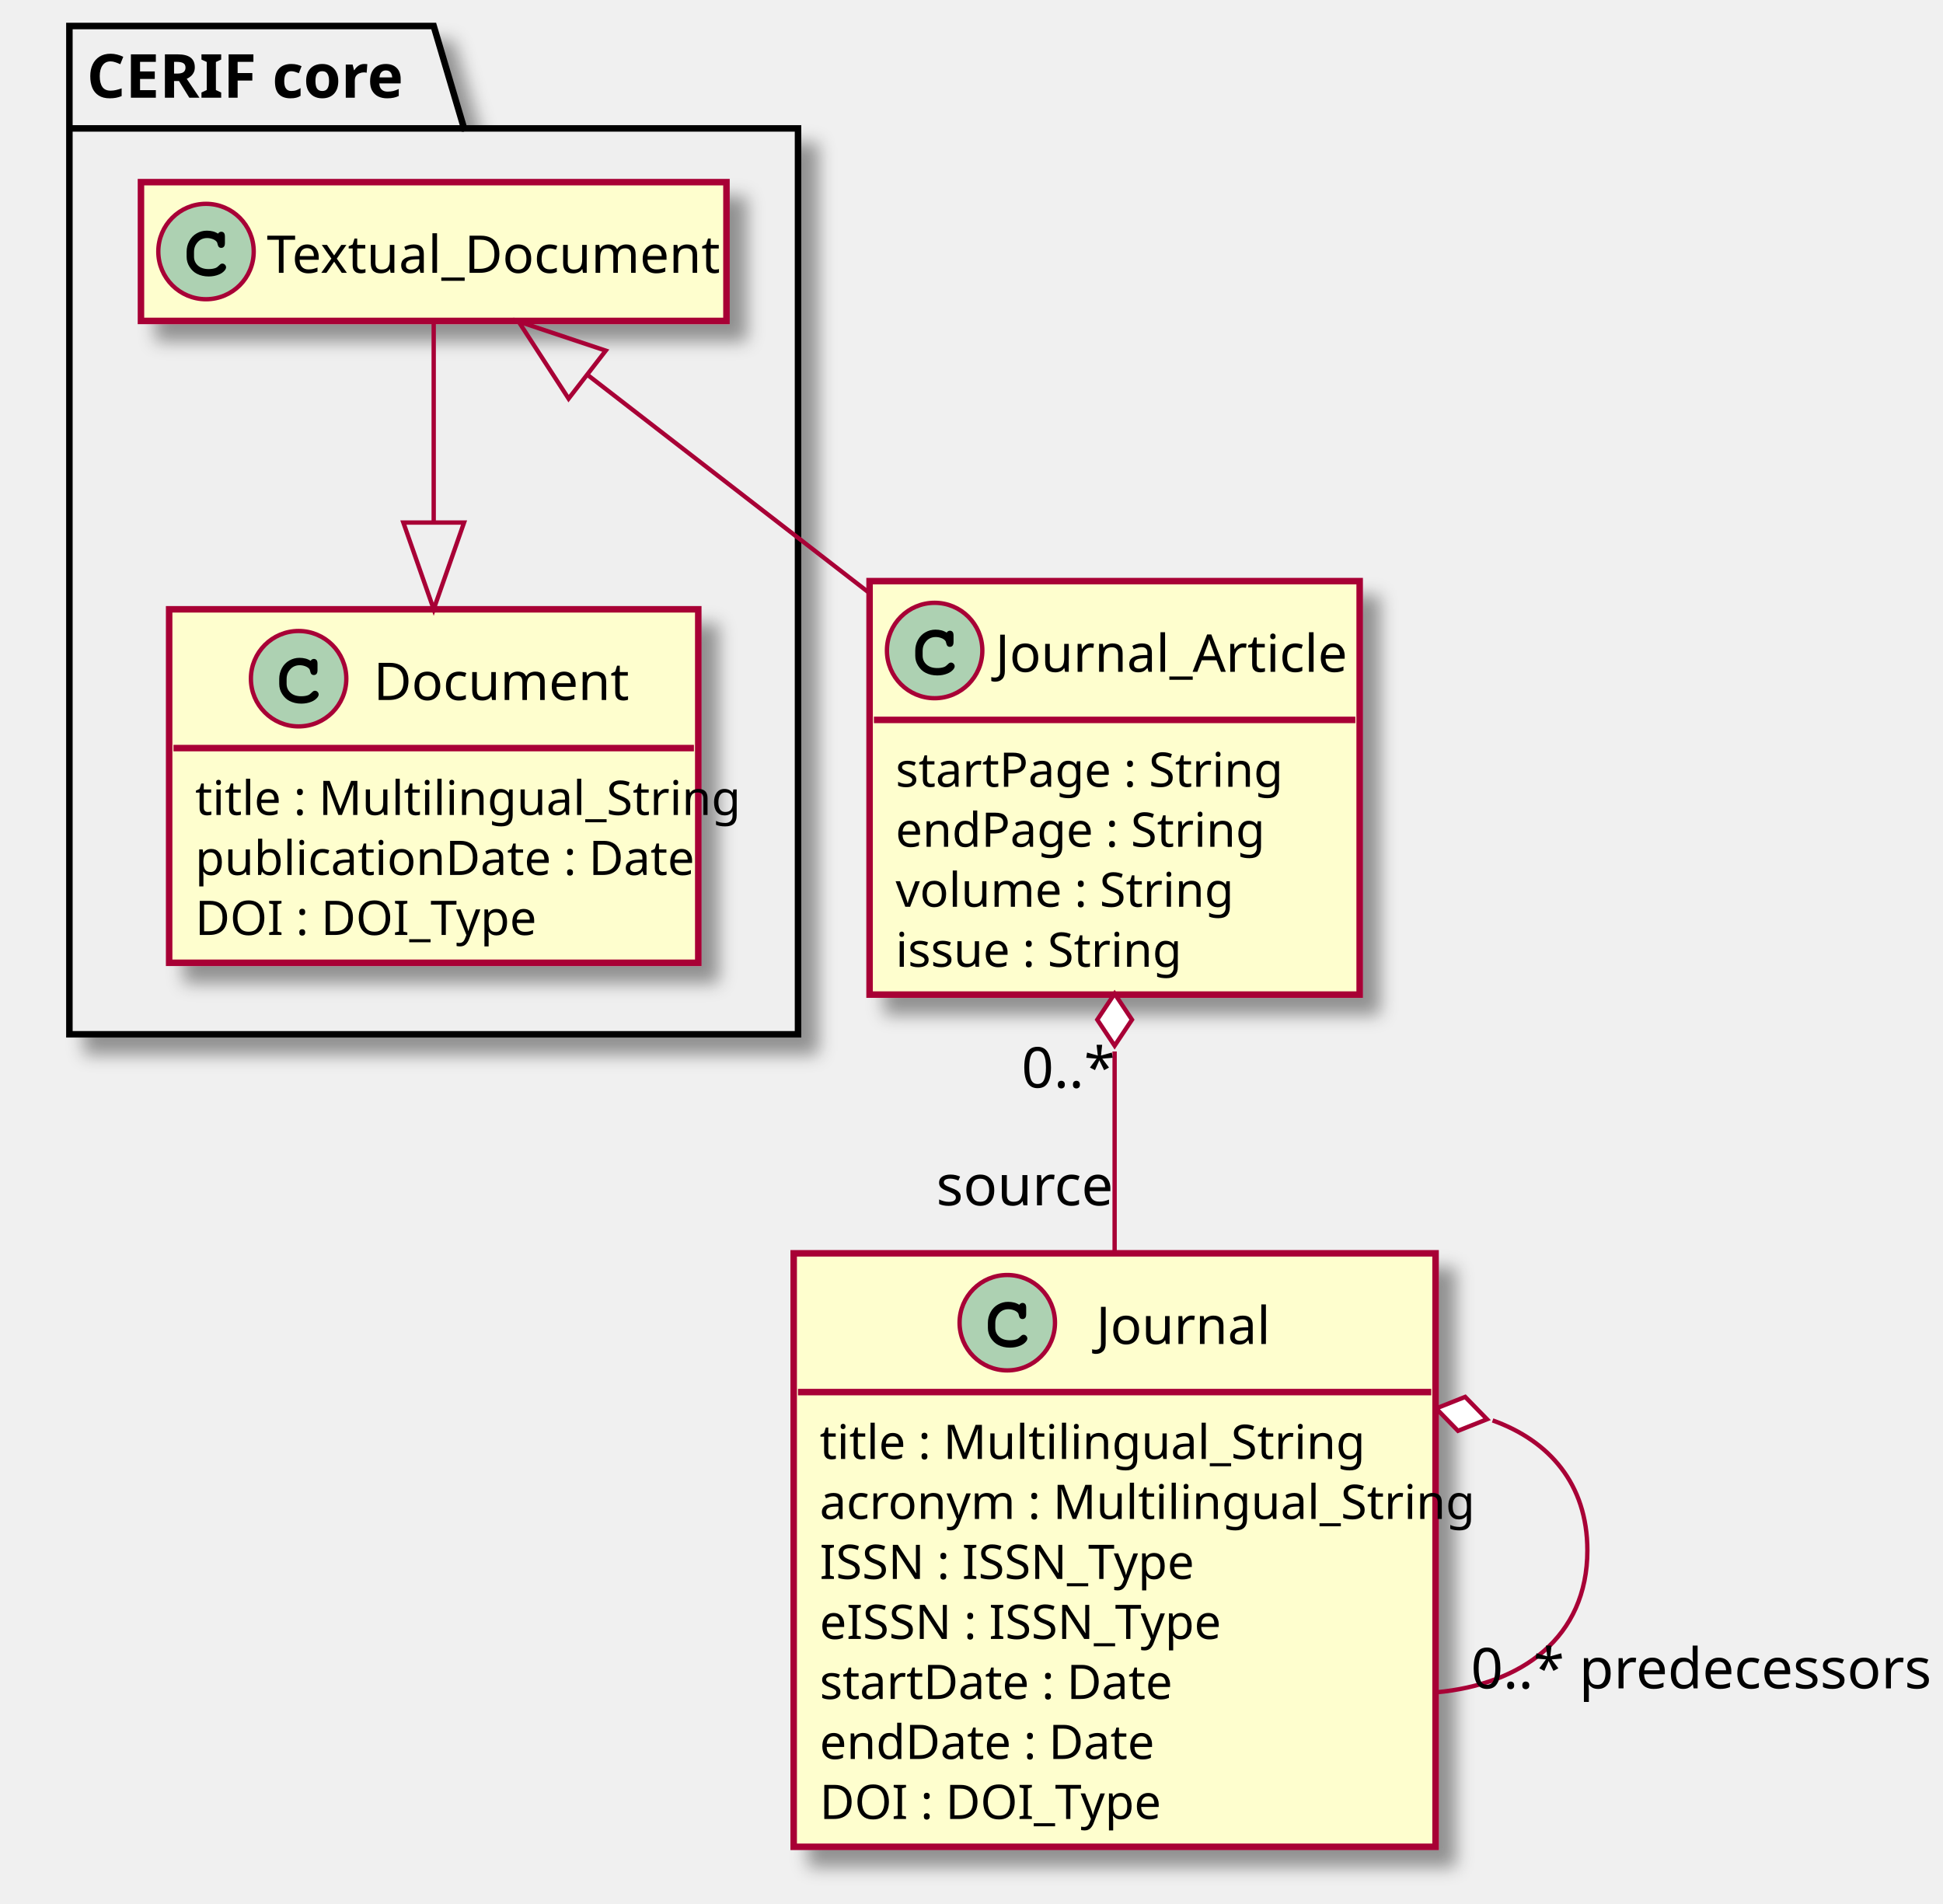
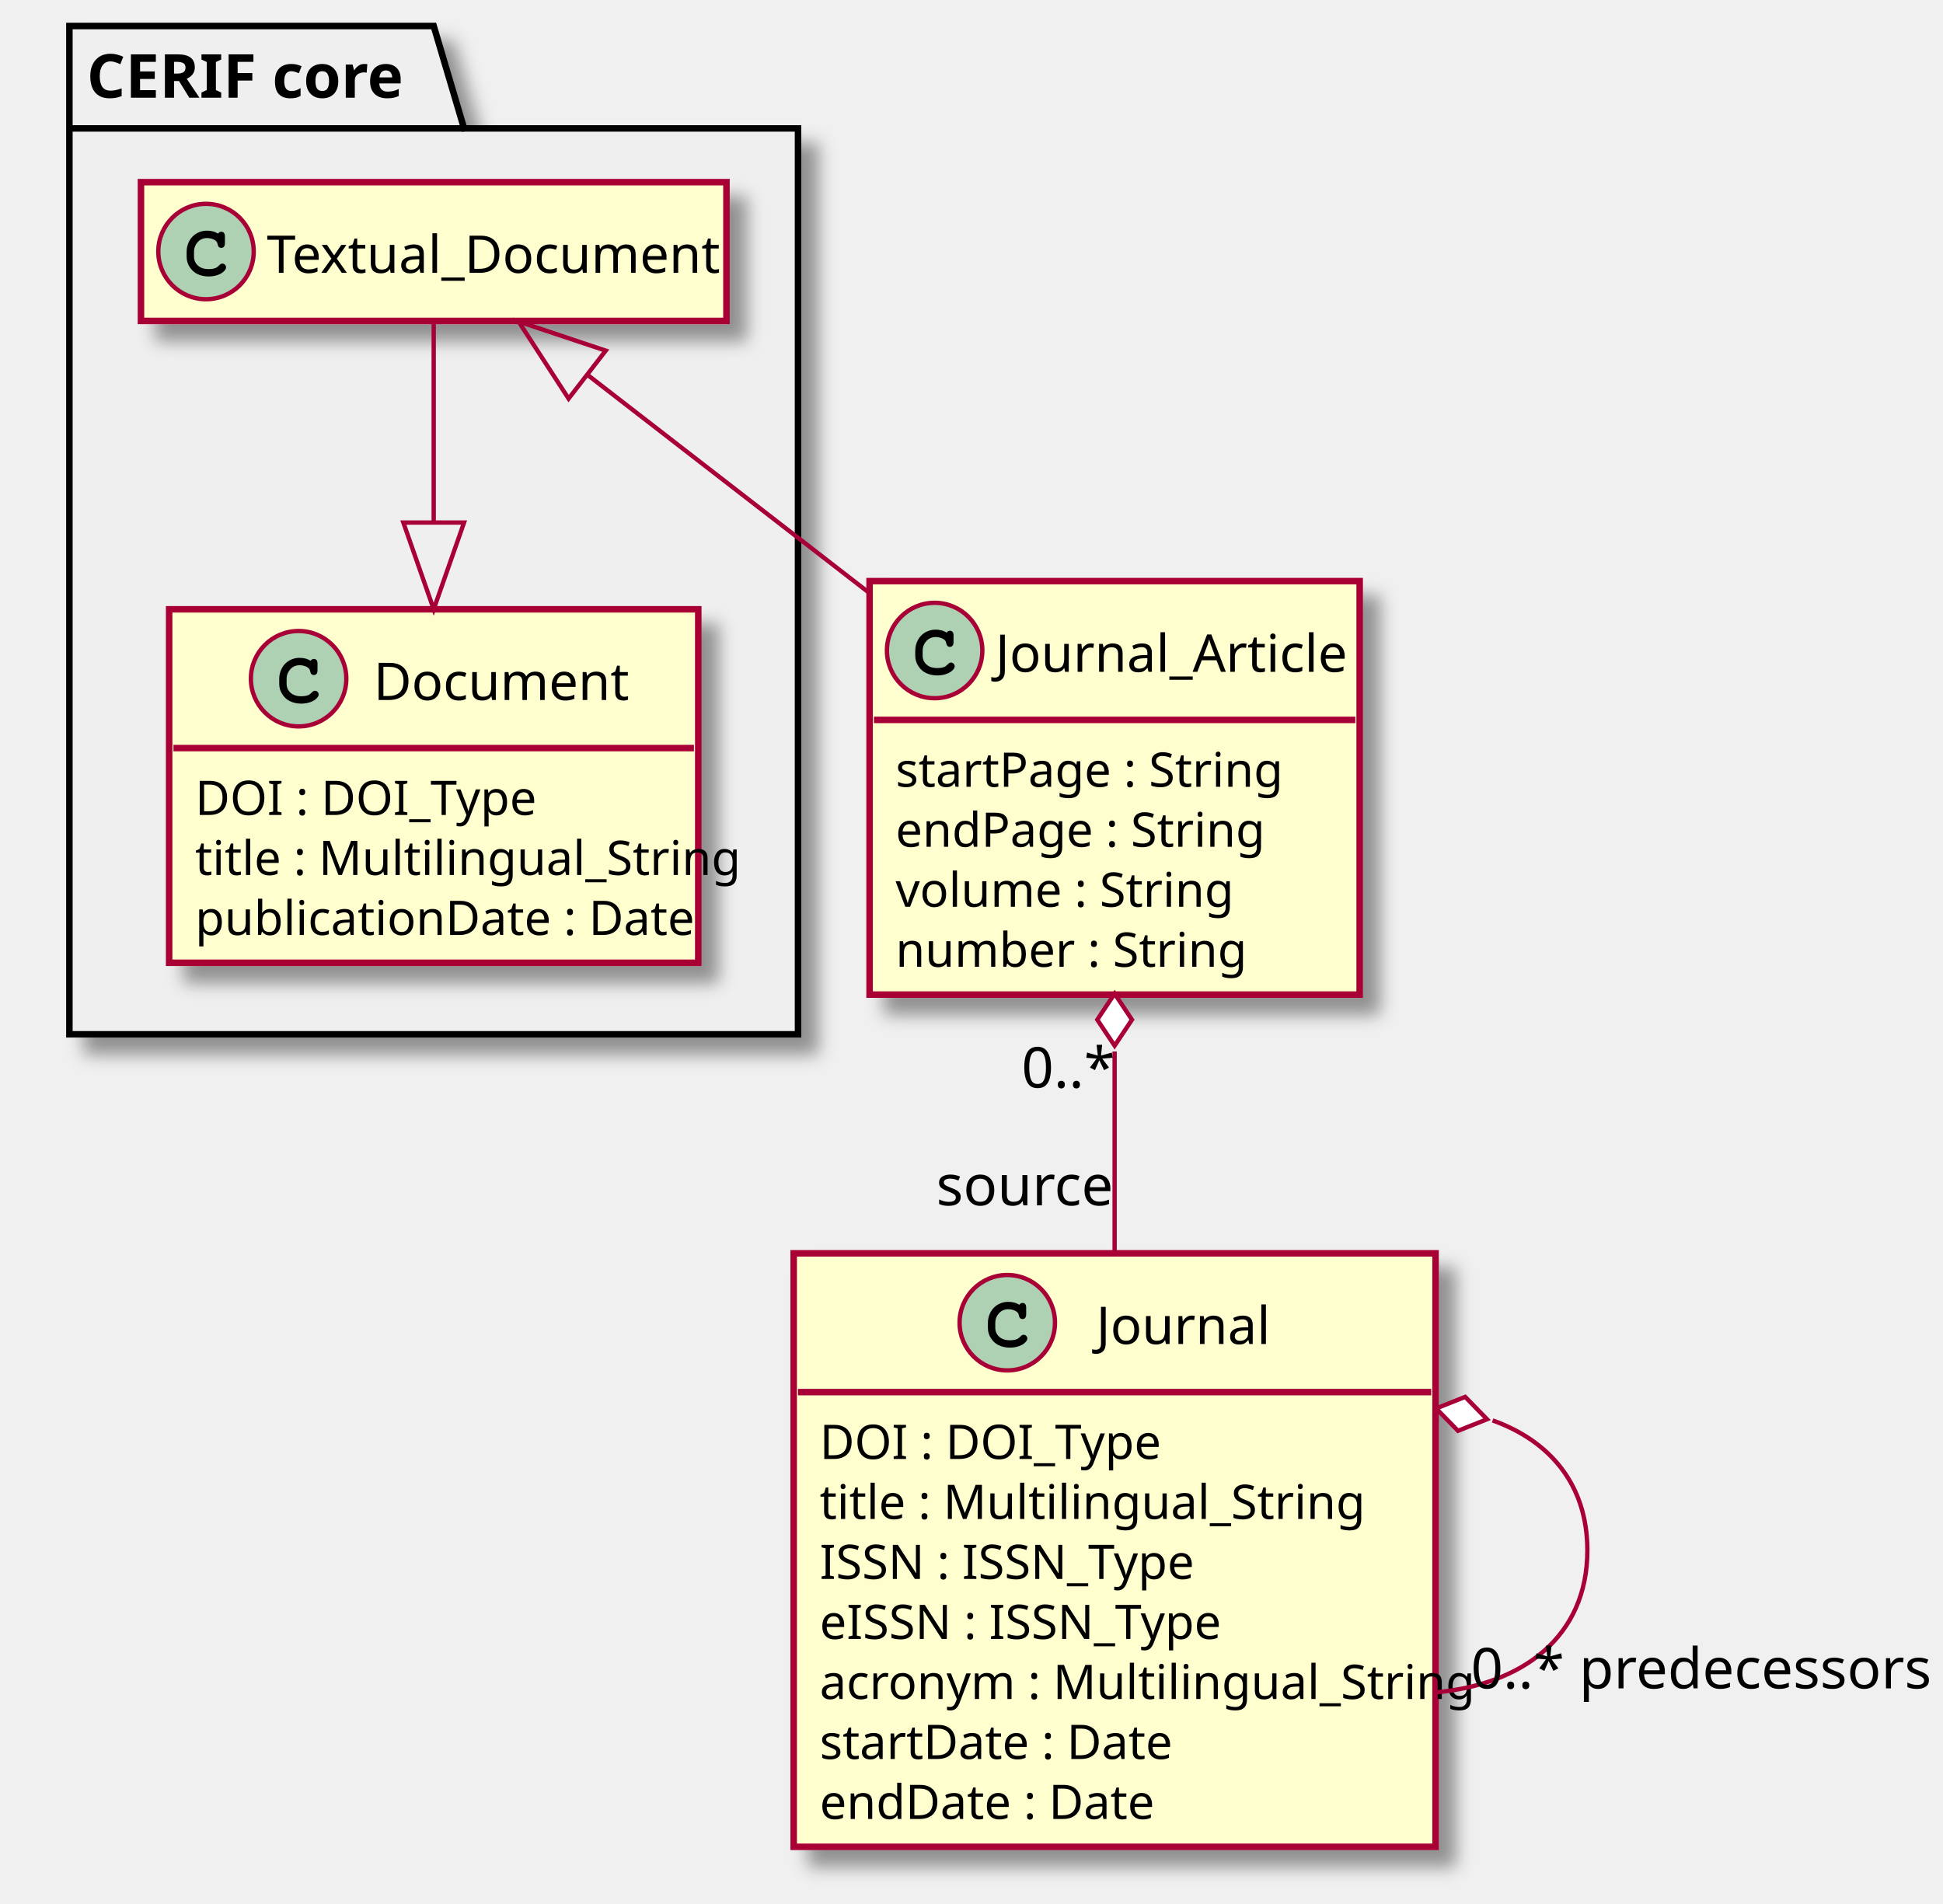
<svg xmlns="http://www.w3.org/2000/svg" contentScriptType="application/ecmascript" contentStyleType="text/css" height="439px" preserveAspectRatio="none" style="width:448px;height:439px;background:#FFFFFF;" version="1.1" viewBox="0 0 448 439" width="448px" zoomAndPan="magnify">
  <defs>
-     <filter height="300%" id="f2e5kmrsr1imh" width="300%" x="-1" y="-1">
+     <filter height="300%" id="f1aj0urjcy5dn8" width="300%" x="-1" y="-1">
      <feGaussianBlur result="blurOut" stdDeviation="2.0" />
      <feColorMatrix in="blurOut" result="blurOut2" type="matrix" values="0 0 0 0 0 0 0 0 0 0 0 0 0 0 0 0 0 0 .4 0" />
      <feOffset dx="4.0" dy="4.0" in="blurOut2" result="blurOut3" />
      <feBlend in="SourceGraphic" in2="blurOut3" mode="normal" />
    </filter>
  </defs>
  <g>
-     <polygon fill="#EFEFEF" filter="url(#f2e5kmrsr1imh)" points="16,6,100,6,107,29.609,184,29.609,184,238.5,16,238.5,16,6" style="stroke:#000000;stroke-width:1.5;" />
+     <polygon fill="#EFEFEF" filter="url(#f1aj0urjcy5dn8)" points="16,6,100,6,107,29.609,184,29.609,184,238.5,16,238.5,16,6" style="stroke:#000000;stroke-width:1.5;" />
    <line style="stroke:#000000;stroke-width:1.5;" x1="16" x2="107" y1="29.609" y2="29.609" />
    <text fill="#000000" font-family="sans-serif" font-size="14" font-weight="bold" lengthAdjust="spacing" textLength="78" x="20" y="22.533">CERIF core</text>
-     <rect codeLine="7" fill="#FEFECE" filter="url(#f2e5kmrsr1imh)" height="81.508" id="Document" style="stroke:#A80036;stroke-width:1.5;" width="122" x="39" y="140.5" />
+     <rect codeLine="7" fill="#FEFECE" filter="url(#f1aj0urjcy5dn8)" height="81.508" id="Document" style="stroke:#A80036;stroke-width:1.5;" width="122" x="39" y="140.5" />
    <ellipse cx="68.85" cy="156.5" fill="#ADD1B2" rx="11" ry="11" style="stroke:#A80036;stroke-width:1.0;" />
    <path d="M71.616,152.375 Q71.772,152.156 71.959,152.047 Q72.147,151.938 72.366,151.938 Q72.741,151.938 72.975,152.195 Q73.209,152.453 73.209,153.062 L73.209,154.516 Q73.209,155.125 72.975,155.391 Q72.741,155.656 72.366,155.656 Q72.022,155.656 71.819,155.453 Q71.616,155.266 71.506,154.75 Q71.459,154.391 71.272,154.203 Q70.944,153.828 70.334,153.609 Q69.725,153.391 69.1,153.391 Q68.334,153.391 67.702,153.719 Q67.069,154.047 66.577,154.797 Q66.084,155.547 66.084,156.578 L66.084,157.672 Q66.084,158.906 66.975,159.727 Q67.866,160.547 69.459,160.547 Q70.397,160.547 71.053,160.297 Q71.444,160.141 71.866,159.703 Q72.131,159.438 72.28,159.359 Q72.428,159.281 72.631,159.281 Q72.959,159.281 73.217,159.539 Q73.475,159.797 73.475,160.141 Q73.475,160.484 73.131,160.891 Q72.631,161.469 71.834,161.797 Q70.756,162.25 69.459,162.25 Q67.944,162.25 66.741,161.625 Q65.756,161.125 65.069,160.055 Q64.381,158.984 64.381,157.703 L64.381,156.547 Q64.381,155.219 64.998,154.07 Q65.616,152.922 66.709,152.305 Q67.803,151.688 69.037,151.688 Q69.772,151.688 70.42,151.852 Q71.069,152.016 71.616,152.375 Z " fill="#000000" />
    <text fill="#000000" font-family="sans-serif" font-size="12" lengthAdjust="spacing" textLength="57" x="86.15" y="161.41">Document</text>
    <line style="stroke:#A80036;stroke-width:1.5;" x1="40" x2="160" y1="172.5" y2="172.5" />
-     <text fill="#000000" font-family="sans-serif" font-size="11" lengthAdjust="spacing" textLength="110" x="45" y="187.919">title : Multilingual_String</text>
-     <text fill="#000000" font-family="sans-serif" font-size="11" lengthAdjust="spacing" textLength="104" x="45" y="201.755">publicationDate : Date</text>
-     <text fill="#000000" font-family="sans-serif" font-size="11" lengthAdjust="spacing" textLength="73" x="45" y="215.591">DOI : DOI_Type</text>
-     <rect codeLine="12" fill="#FEFECE" filter="url(#f2e5kmrsr1imh)" height="32" id="Textual_Document" style="stroke:#A80036;stroke-width:1.5;" width="135" x="32.5" y="42" />
+     <text fill="#000000" font-family="sans-serif" font-size="11" lengthAdjust="spacing" textLength="73" x="45" y="187.919">DOI : DOI_Type</text>
+     <text fill="#000000" font-family="sans-serif" font-size="11" lengthAdjust="spacing" textLength="110" x="45" y="201.755">title : Multilingual_String</text>
+     <text fill="#000000" font-family="sans-serif" font-size="11" lengthAdjust="spacing" textLength="104" x="45" y="215.591">publicationDate : Date</text>
+     <rect codeLine="12" fill="#FEFECE" filter="url(#f1aj0urjcy5dn8)" height="32" id="Textual_Document" style="stroke:#A80036;stroke-width:1.5;" width="135" x="32.5" y="42" />
    <ellipse cx="47.5" cy="58" fill="#ADD1B2" rx="11" ry="11" style="stroke:#A80036;stroke-width:1.0;" />
    <path d="M50.266,53.875 Q50.422,53.656 50.609,53.547 Q50.797,53.438 51.016,53.438 Q51.391,53.438 51.625,53.695 Q51.859,53.953 51.859,54.562 L51.859,56.016 Q51.859,56.625 51.625,56.891 Q51.391,57.156 51.016,57.156 Q50.672,57.156 50.469,56.953 Q50.266,56.766 50.156,56.25 Q50.109,55.891 49.922,55.703 Q49.594,55.328 48.984,55.109 Q48.375,54.891 47.75,54.891 Q46.984,54.891 46.352,55.219 Q45.719,55.547 45.227,56.297 Q44.734,57.047 44.734,58.078 L44.734,59.172 Q44.734,60.406 45.625,61.227 Q46.516,62.047 48.109,62.047 Q49.047,62.047 49.703,61.797 Q50.094,61.641 50.516,61.203 Q50.781,60.938 50.93,60.859 Q51.078,60.781 51.281,60.781 Q51.609,60.781 51.867,61.039 Q52.125,61.297 52.125,61.641 Q52.125,61.984 51.781,62.391 Q51.281,62.969 50.484,63.297 Q49.406,63.75 48.109,63.75 Q46.594,63.75 45.391,63.125 Q44.406,62.625 43.719,61.555 Q43.031,60.484 43.031,59.203 L43.031,58.047 Q43.031,56.719 43.648,55.57 Q44.266,54.422 45.359,53.805 Q46.453,53.188 47.688,53.188 Q48.422,53.188 49.07,53.352 Q49.719,53.516 50.266,53.875 Z " fill="#000000" />
    <text fill="#000000" font-family="sans-serif" font-size="12" lengthAdjust="spacing" textLength="103" x="61.5" y="62.91">Textual_Document</text>
-     <rect codeLine="22" fill="#FEFECE" filter="url(#f2e5kmrsr1imh)" height="136.852" id="Journal" style="stroke:#A80036;stroke-width:1.5;" width="148" x="183" y="289" />
+     <rect codeLine="22" fill="#FEFECE" filter="url(#f1aj0urjcy5dn8)" height="136.852" id="Journal" style="stroke:#A80036;stroke-width:1.5;" width="148" x="183" y="289" />
    <ellipse cx="232.25" cy="305" fill="#ADD1B2" rx="11" ry="11" style="stroke:#A80036;stroke-width:1.0;" />
    <path d="M235.016,300.875 Q235.172,300.656 235.359,300.547 Q235.547,300.438 235.766,300.438 Q236.141,300.438 236.375,300.695 Q236.609,300.953 236.609,301.562 L236.609,303.016 Q236.609,303.625 236.375,303.891 Q236.141,304.156 235.766,304.156 Q235.422,304.156 235.219,303.953 Q235.016,303.766 234.906,303.25 Q234.859,302.891 234.672,302.703 Q234.344,302.328 233.734,302.109 Q233.125,301.891 232.5,301.891 Q231.734,301.891 231.102,302.219 Q230.469,302.547 229.977,303.297 Q229.484,304.047 229.484,305.078 L229.484,306.172 Q229.484,307.406 230.375,308.227 Q231.266,309.047 232.859,309.047 Q233.797,309.047 234.453,308.797 Q234.844,308.641 235.266,308.203 Q235.531,307.938 235.68,307.859 Q235.828,307.781 236.031,307.781 Q236.359,307.781 236.617,308.039 Q236.875,308.297 236.875,308.641 Q236.875,308.984 236.531,309.391 Q236.031,309.969 235.234,310.297 Q234.156,310.75 232.859,310.75 Q231.344,310.75 230.141,310.125 Q229.156,309.625 228.469,308.555 Q227.781,307.484 227.781,306.203 L227.781,305.047 Q227.781,303.719 228.398,302.57 Q229.016,301.422 230.109,300.805 Q231.203,300.188 232.438,300.188 Q233.172,300.188 233.82,300.352 Q234.469,300.516 235.016,300.875 Z " fill="#000000" />
    <text fill="#000000" font-family="sans-serif" font-size="12" lengthAdjust="spacing" textLength="41" x="252.75" y="309.91">Journal</text>
    <line style="stroke:#A80036;stroke-width:1.5;" x1="184" x2="330" y1="321" y2="321" />
-     <text fill="#000000" font-family="sans-serif" font-size="11" lengthAdjust="spacing" textLength="110" x="189" y="336.419">title : Multilingual_String</text>
-     <text fill="#000000" font-family="sans-serif" font-size="11" lengthAdjust="spacing" textLength="136" x="189" y="350.255">acronym : Multilingual_String</text>
+     <text fill="#000000" font-family="sans-serif" font-size="11" lengthAdjust="spacing" textLength="73" x="189" y="336.419">DOI : DOI_Type</text>
+     <text fill="#000000" font-family="sans-serif" font-size="11" lengthAdjust="spacing" textLength="110" x="189" y="350.255">title : Multilingual_String</text>
    <text fill="#000000" font-family="sans-serif" font-size="11" lengthAdjust="spacing" textLength="85" x="189" y="364.091">ISSN : ISSN_Type</text>
    <text fill="#000000" font-family="sans-serif" font-size="11" lengthAdjust="spacing" textLength="91" x="189" y="377.927">eISSN : ISSN_Type</text>
-     <text fill="#000000" font-family="sans-serif" font-size="11" lengthAdjust="spacing" textLength="75" x="189" y="391.763">startDate : Date</text>
-     <text fill="#000000" font-family="sans-serif" font-size="11" lengthAdjust="spacing" textLength="71" x="189" y="405.599">endDate : Date</text>
-     <text fill="#000000" font-family="sans-serif" font-size="11" lengthAdjust="spacing" textLength="73" x="189" y="419.435">DOI : DOI_Type</text>
-     <rect codeLine="31" fill="#FEFECE" filter="url(#f2e5kmrsr1imh)" height="95.344" id="Journal_Article" style="stroke:#A80036;stroke-width:1.5;" width="113" x="200.5" y="134" />
+     <text fill="#000000" font-family="sans-serif" font-size="11" lengthAdjust="spacing" textLength="136" x="189" y="391.763">acronym : Multilingual_String</text>
+     <text fill="#000000" font-family="sans-serif" font-size="11" lengthAdjust="spacing" textLength="75" x="189" y="405.599">startDate : Date</text>
+     <text fill="#000000" font-family="sans-serif" font-size="11" lengthAdjust="spacing" textLength="71" x="189" y="419.435">endDate : Date</text>
+     <rect codeLine="32" fill="#FEFECE" filter="url(#f1aj0urjcy5dn8)" height="95.344" id="Journal_Article" style="stroke:#A80036;stroke-width:1.5;" width="113" x="200.5" y="134" />
    <ellipse cx="215.5" cy="150" fill="#ADD1B2" rx="11" ry="11" style="stroke:#A80036;stroke-width:1.0;" />
    <path d="M218.266,145.875 Q218.422,145.656 218.609,145.547 Q218.797,145.438 219.016,145.438 Q219.391,145.438 219.625,145.695 Q219.859,145.953 219.859,146.562 L219.859,148.016 Q219.859,148.625 219.625,148.891 Q219.391,149.156 219.016,149.156 Q218.672,149.156 218.469,148.953 Q218.266,148.766 218.156,148.25 Q218.109,147.891 217.922,147.703 Q217.594,147.328 216.984,147.109 Q216.375,146.891 215.75,146.891 Q214.984,146.891 214.352,147.219 Q213.719,147.547 213.227,148.297 Q212.734,149.047 212.734,150.078 L212.734,151.172 Q212.734,152.406 213.625,153.227 Q214.516,154.047 216.109,154.047 Q217.047,154.047 217.703,153.797 Q218.094,153.641 218.516,153.203 Q218.781,152.938 218.93,152.859 Q219.078,152.781 219.281,152.781 Q219.609,152.781 219.867,153.039 Q220.125,153.297 220.125,153.641 Q220.125,153.984 219.781,154.391 Q219.281,154.969 218.484,155.297 Q217.406,155.75 216.109,155.75 Q214.594,155.75 213.391,155.125 Q212.406,154.625 211.719,153.555 Q211.031,152.484 211.031,151.203 L211.031,150.047 Q211.031,148.719 211.648,147.57 Q212.266,146.422 213.359,145.805 Q214.453,145.188 215.688,145.188 Q216.422,145.188 217.07,145.352 Q217.719,145.516 218.266,145.875 Z " fill="#000000" />
    <text fill="#000000" font-family="sans-serif" font-size="12" lengthAdjust="spacing" textLength="81" x="229.5" y="154.91">Journal_Article</text>
    <line style="stroke:#A80036;stroke-width:1.5;" x1="201.5" x2="312.5" y1="166" y2="166" />
    <text fill="#000000" font-family="sans-serif" font-size="11" lengthAdjust="spacing" textLength="83" x="206.5" y="181.419">startPage : String</text>
    <text fill="#000000" font-family="sans-serif" font-size="11" lengthAdjust="spacing" textLength="79" x="206.5" y="195.255">endPage : String</text>
    <text fill="#000000" font-family="sans-serif" font-size="11" lengthAdjust="spacing" textLength="71" x="206.5" y="209.091">volume : String</text>
-     <text fill="#000000" font-family="sans-serif" font-size="11" lengthAdjust="spacing" textLength="63" x="206.5" y="222.927">issue : String</text>
-     <path codeLine="87" d="M100,74.39 C100,86.21 100,103.36 100,120.43 " fill="none" id="Textual_Document-to-Document" style="stroke:#A80036;stroke-width:1.0;" />
+     <text fill="#000000" font-family="sans-serif" font-size="11" lengthAdjust="spacing" textLength="73" x="206.5" y="222.927">number : String</text>
+     <path codeLine="88" d="M100,74.39 C100,86.21 100,103.36 100,120.43 " fill="none" id="Textual_Document-to-Document" style="stroke:#A80036;stroke-width:1.0;" />
    <polygon fill="none" points="107,120.49,100,140.49,93,120.49,107,120.49" style="stroke:#A80036;stroke-width:1.0;" />
-     <path codeLine="91" d="M135.53,86.49 C154.64,101.28 178.66,119.87 200.29,136.61 " fill="none" id="Textual_Document-backto-Journal_Article" style="stroke:#A80036;stroke-width:1.0;" />
+     <path codeLine="92" d="M135.53,86.49 C154.64,101.28 178.66,119.87 200.29,136.61 " fill="none" id="Textual_Document-backto-Journal_Article" style="stroke:#A80036;stroke-width:1.0;" />
    <polygon fill="none" points="131.1,91.92,119.57,74.14,139.67,80.85,131.1,91.92" style="stroke:#A80036;stroke-width:1.0;" />
-     <path codeLine="100" d="M344.15,327.53 C357.18,332.18 366,342.17 366,357.5 C366,377.52 350.95,388.43 331.13,390.23 " fill="none" id="Journal-backto-Journal" style="stroke:#A80036;stroke-width:1.0;" />
+     <path codeLine="101" d="M344.15,327.53 C357.18,332.18 366,342.17 366,357.5 C366,377.52 350.95,388.43 331.13,390.23 " fill="none" id="Journal-backto-Journal" style="stroke:#A80036;stroke-width:1.0;" />
    <polygon fill="#FFFFFF" points="331.13,324.77,336.168,329.929,342.868,327.263,337.83,322.104,331.13,324.77" style="stroke:#A80036;stroke-width:1.0;" />
    <text fill="#000000" font-family="sans-serif" font-size="13" lengthAdjust="spacing" textLength="102" x="339.146" y="389.325">0..* predecessors</text>
-     <path codeLine="104" d="M257,242.46 C257,257.4 257,273.52 257,288.8 " fill="none" id="Journal_Article-backto-Journal" style="stroke:#A80036;stroke-width:1.0;" />
+     <path codeLine="105" d="M257,242.46 C257,257.4 257,273.52 257,288.8 " fill="none" id="Journal_Article-backto-Journal" style="stroke:#A80036;stroke-width:1.0;" />
    <polygon fill="#FFFFFF" points="257,229.13,253,235.13,257,241.13,261,235.13,257,229.13" style="stroke:#A80036;stroke-width:1.0;" />
    <text fill="#000000" font-family="sans-serif" font-size="13" lengthAdjust="spacing" textLength="20" x="235.531" y="250.796">0..*</text>
    <text fill="#000000" font-family="sans-serif" font-size="13" lengthAdjust="spacing" textLength="39" x="215.867" y="277.933">source</text>
  </g>
</svg>
